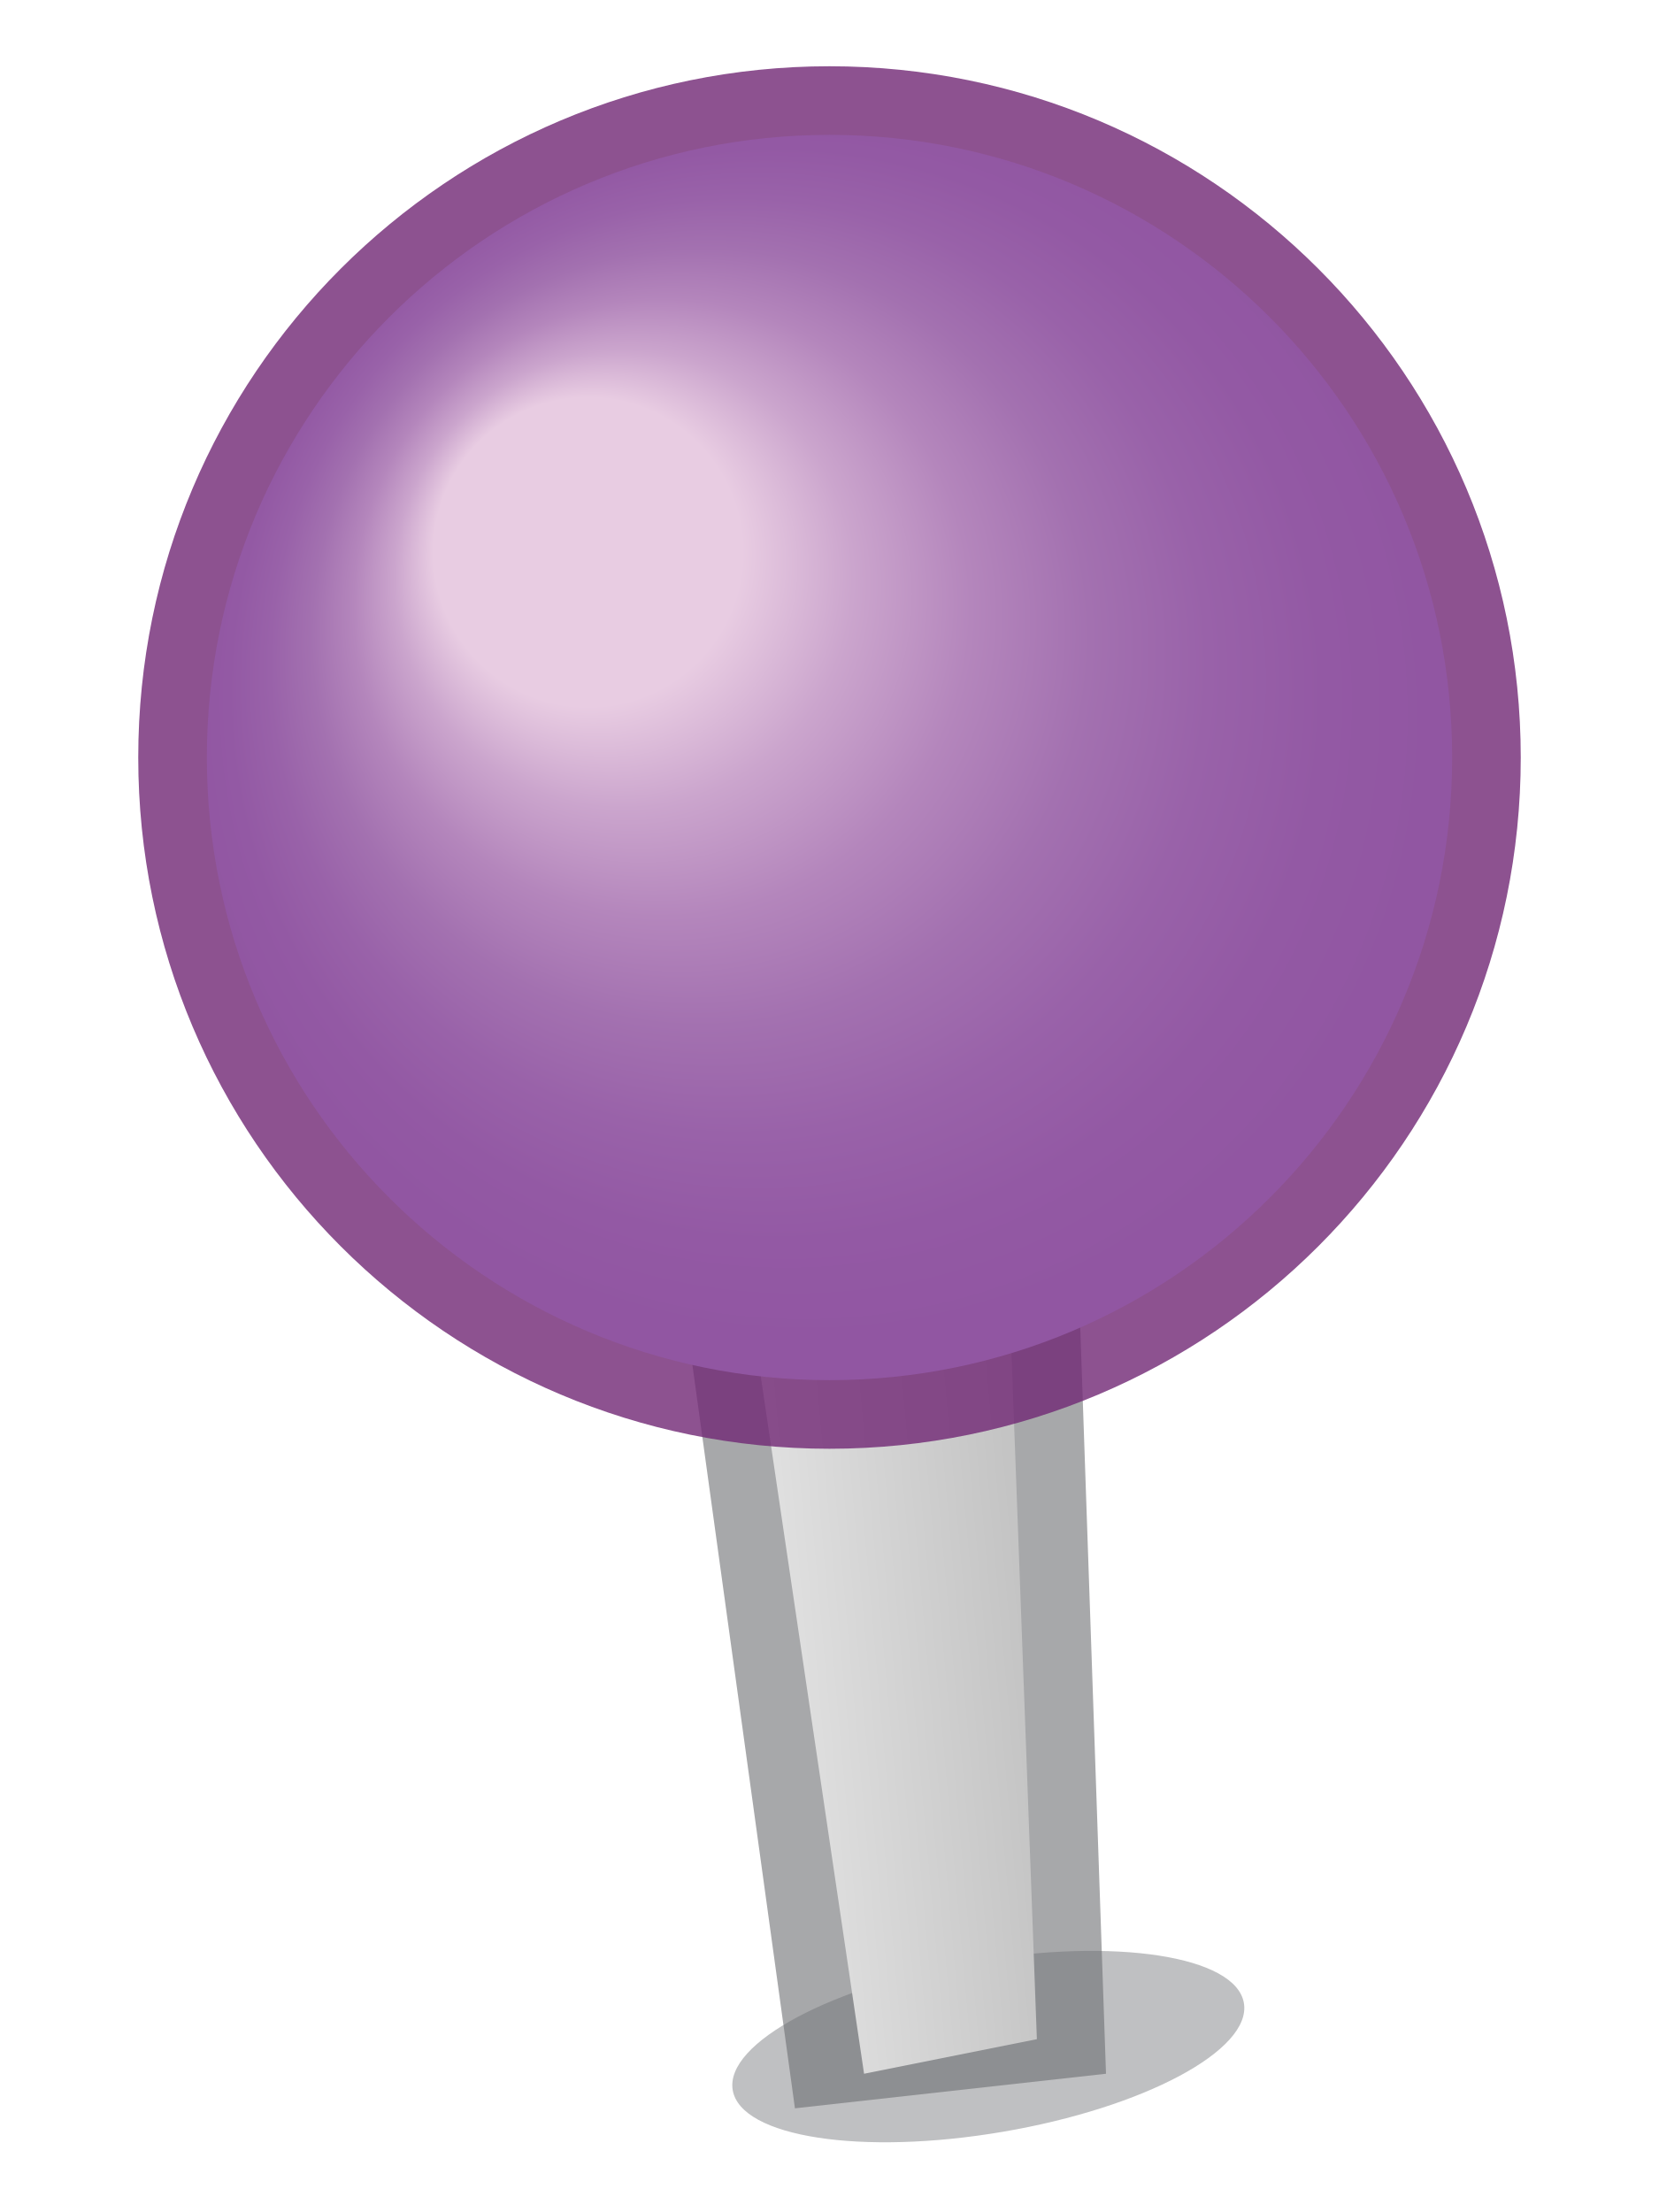
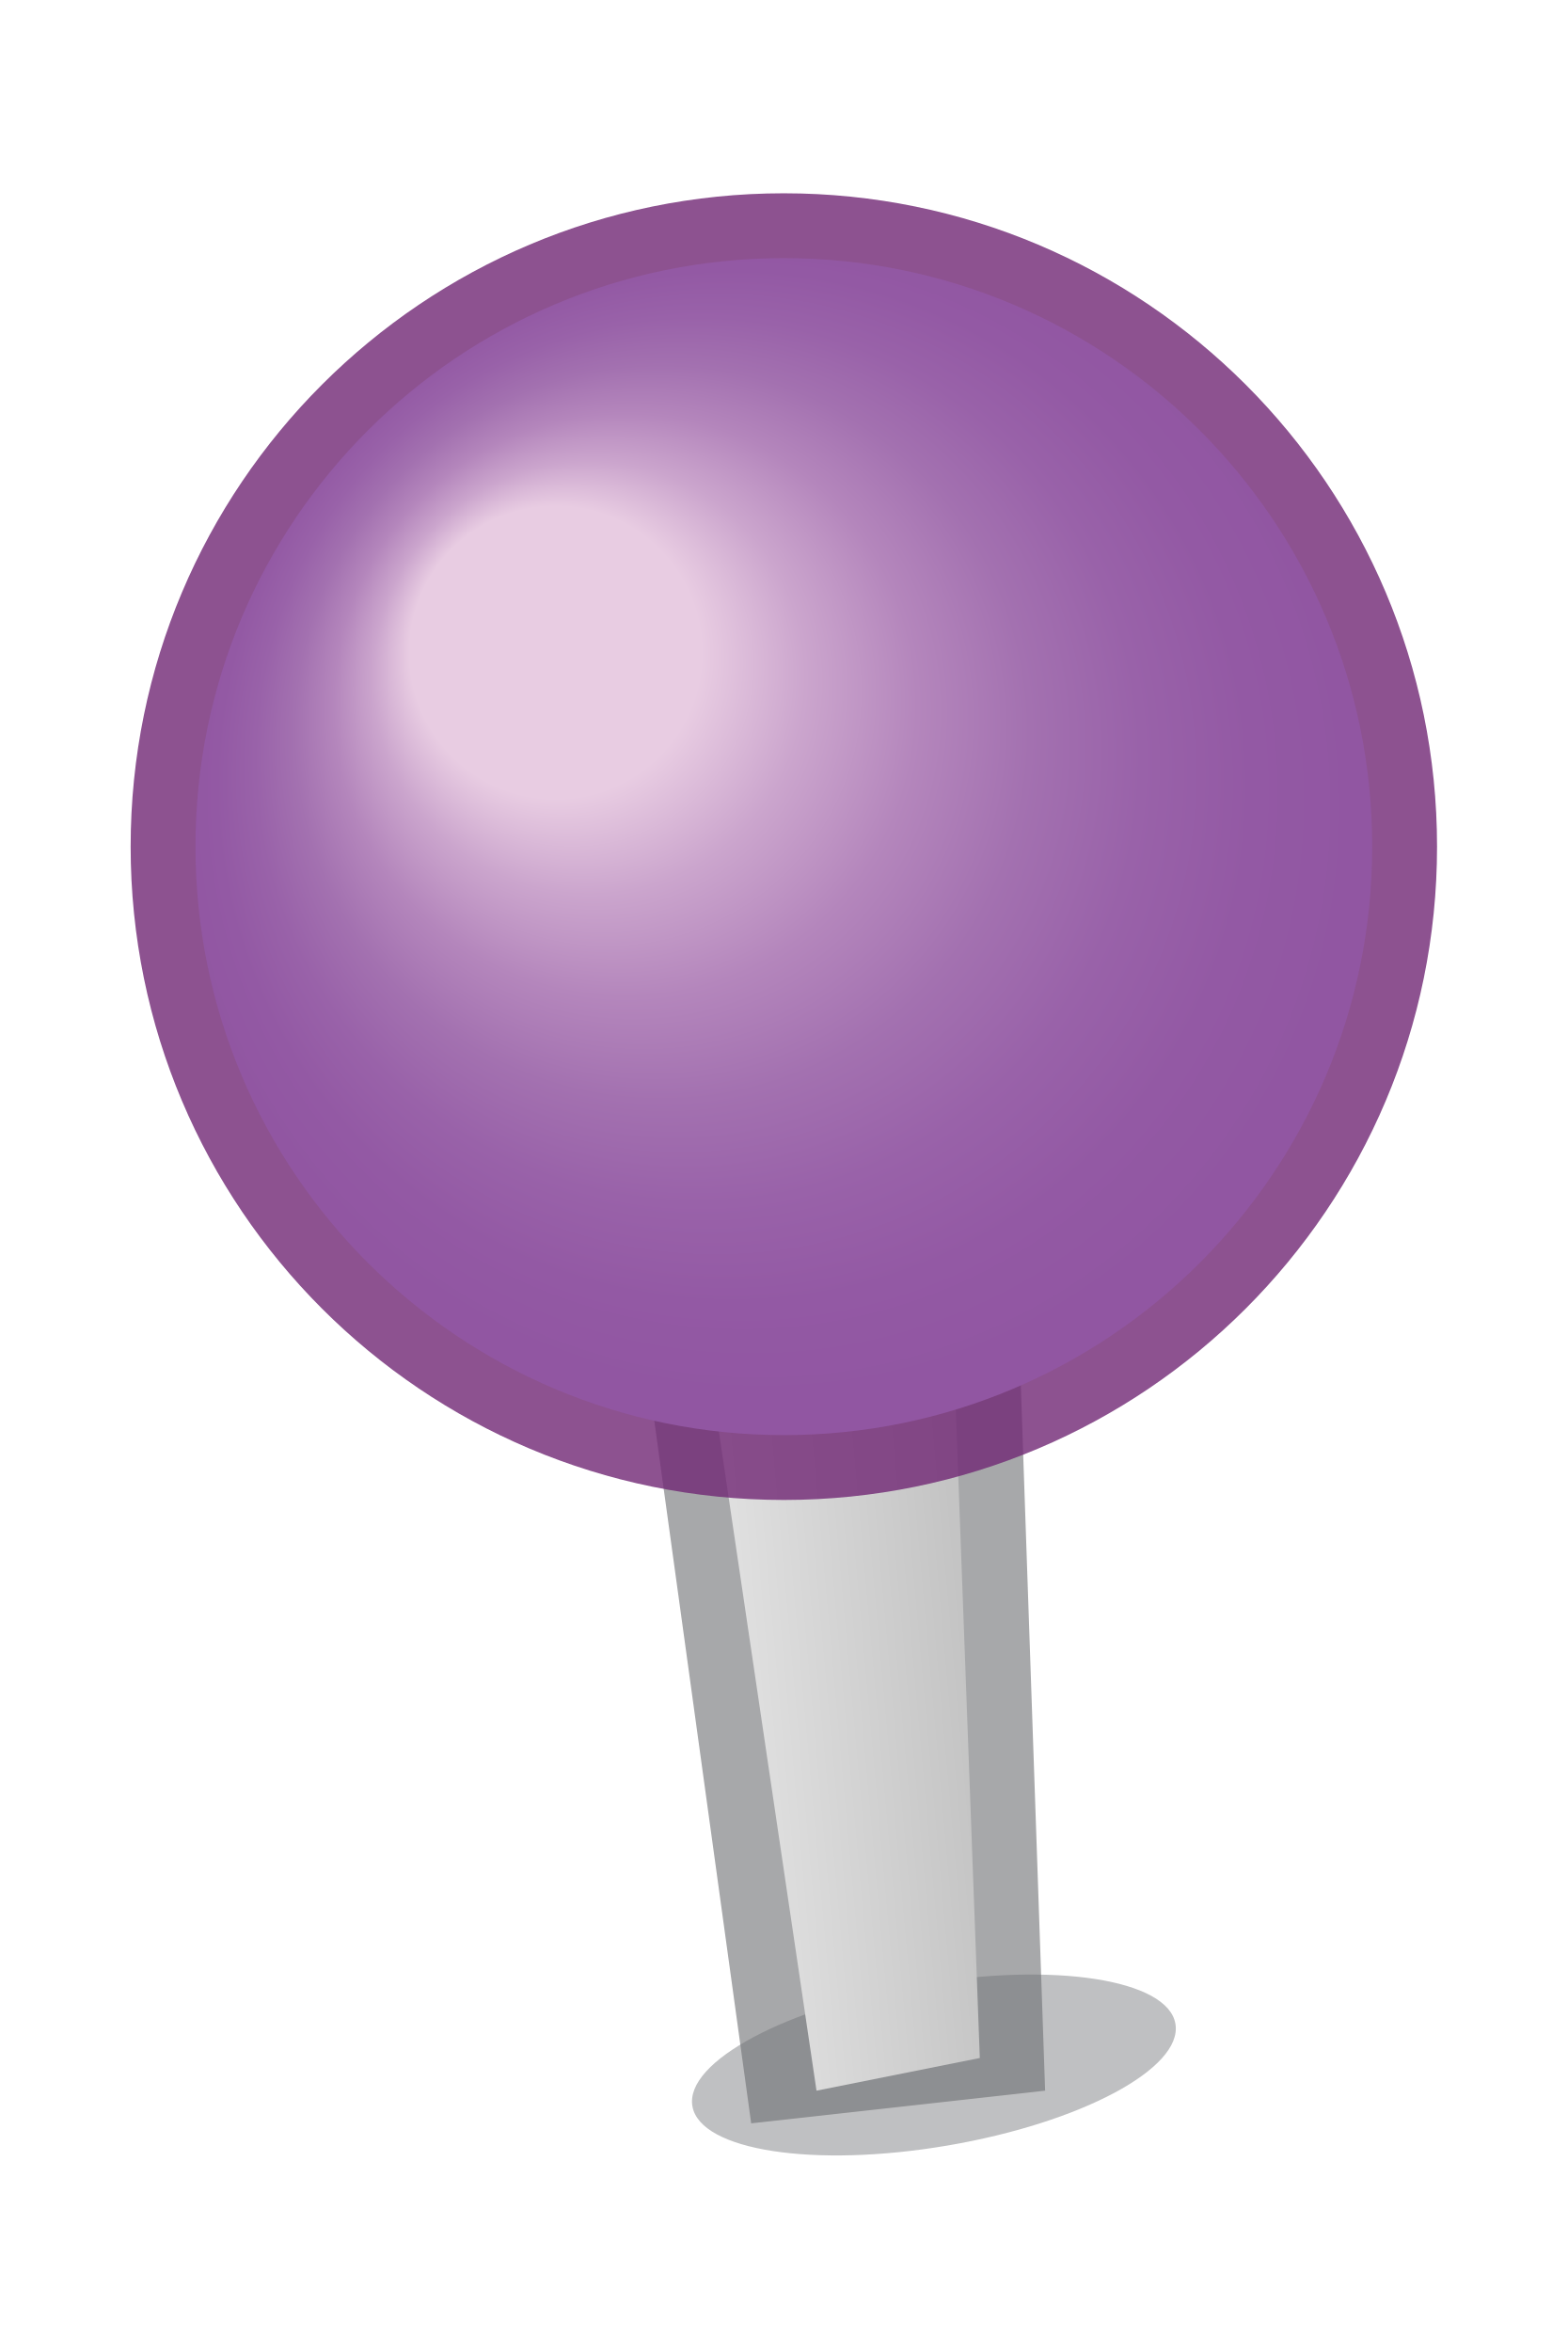
- <svg xmlns="http://www.w3.org/2000/svg" width="48" height="64">
+ <svg xmlns="http://www.w3.org/2000/svg" width="16" height="24" viewBox="0 0 48 64" enable-background="new 0 0 48 64">
  <ellipse transform="matrix(-.986 .168 -.168 -.986 66.74 112.811)" opacity=".5" fill="#808285" cx="28.595" cy="59.23" rx="7.5" ry="2.5" />
  <polygon opacity=".6" fill="#6D6E71" points="32,60 23,61 19,32 31,31" />
  <linearGradient id="a" gradientUnits="userSpaceOnUse" x1="21.132" y1="46.529" x2="29.469" y2="45.779">
    <stop offset="0" stop-color="#E6E6E6" />
    <stop offset="1" stop-color="#C4C4C4" />
  </linearGradient>
  <polygon fill="url(#a)" points="30,59 25,60 21,33 29,32" />
  <circle opacity=".8" fill="#702774" cx="24" cy="21.917" r="20" />
  <radialGradient id="b" cx="23.522" cy="20.894" r="18.015" fx="14.854" fy="14.345" gradientUnits="userSpaceOnUse">
    <stop offset=".248" stop-color="#E8CCE2" />
    <stop offset=".368" stop-color="#CBA5CD" />
    <stop offset=".496" stop-color="#B486BC" />
    <stop offset=".625" stop-color="#A371B0" />
    <stop offset=".753" stop-color="#9962A9" />
    <stop offset=".879" stop-color="#9359A4" />
    <stop offset="1" stop-color="#9156A2" />
  </radialGradient>
  <circle fill="url(#b)" cx="24" cy="21.917" r="18.015" />
</svg>
